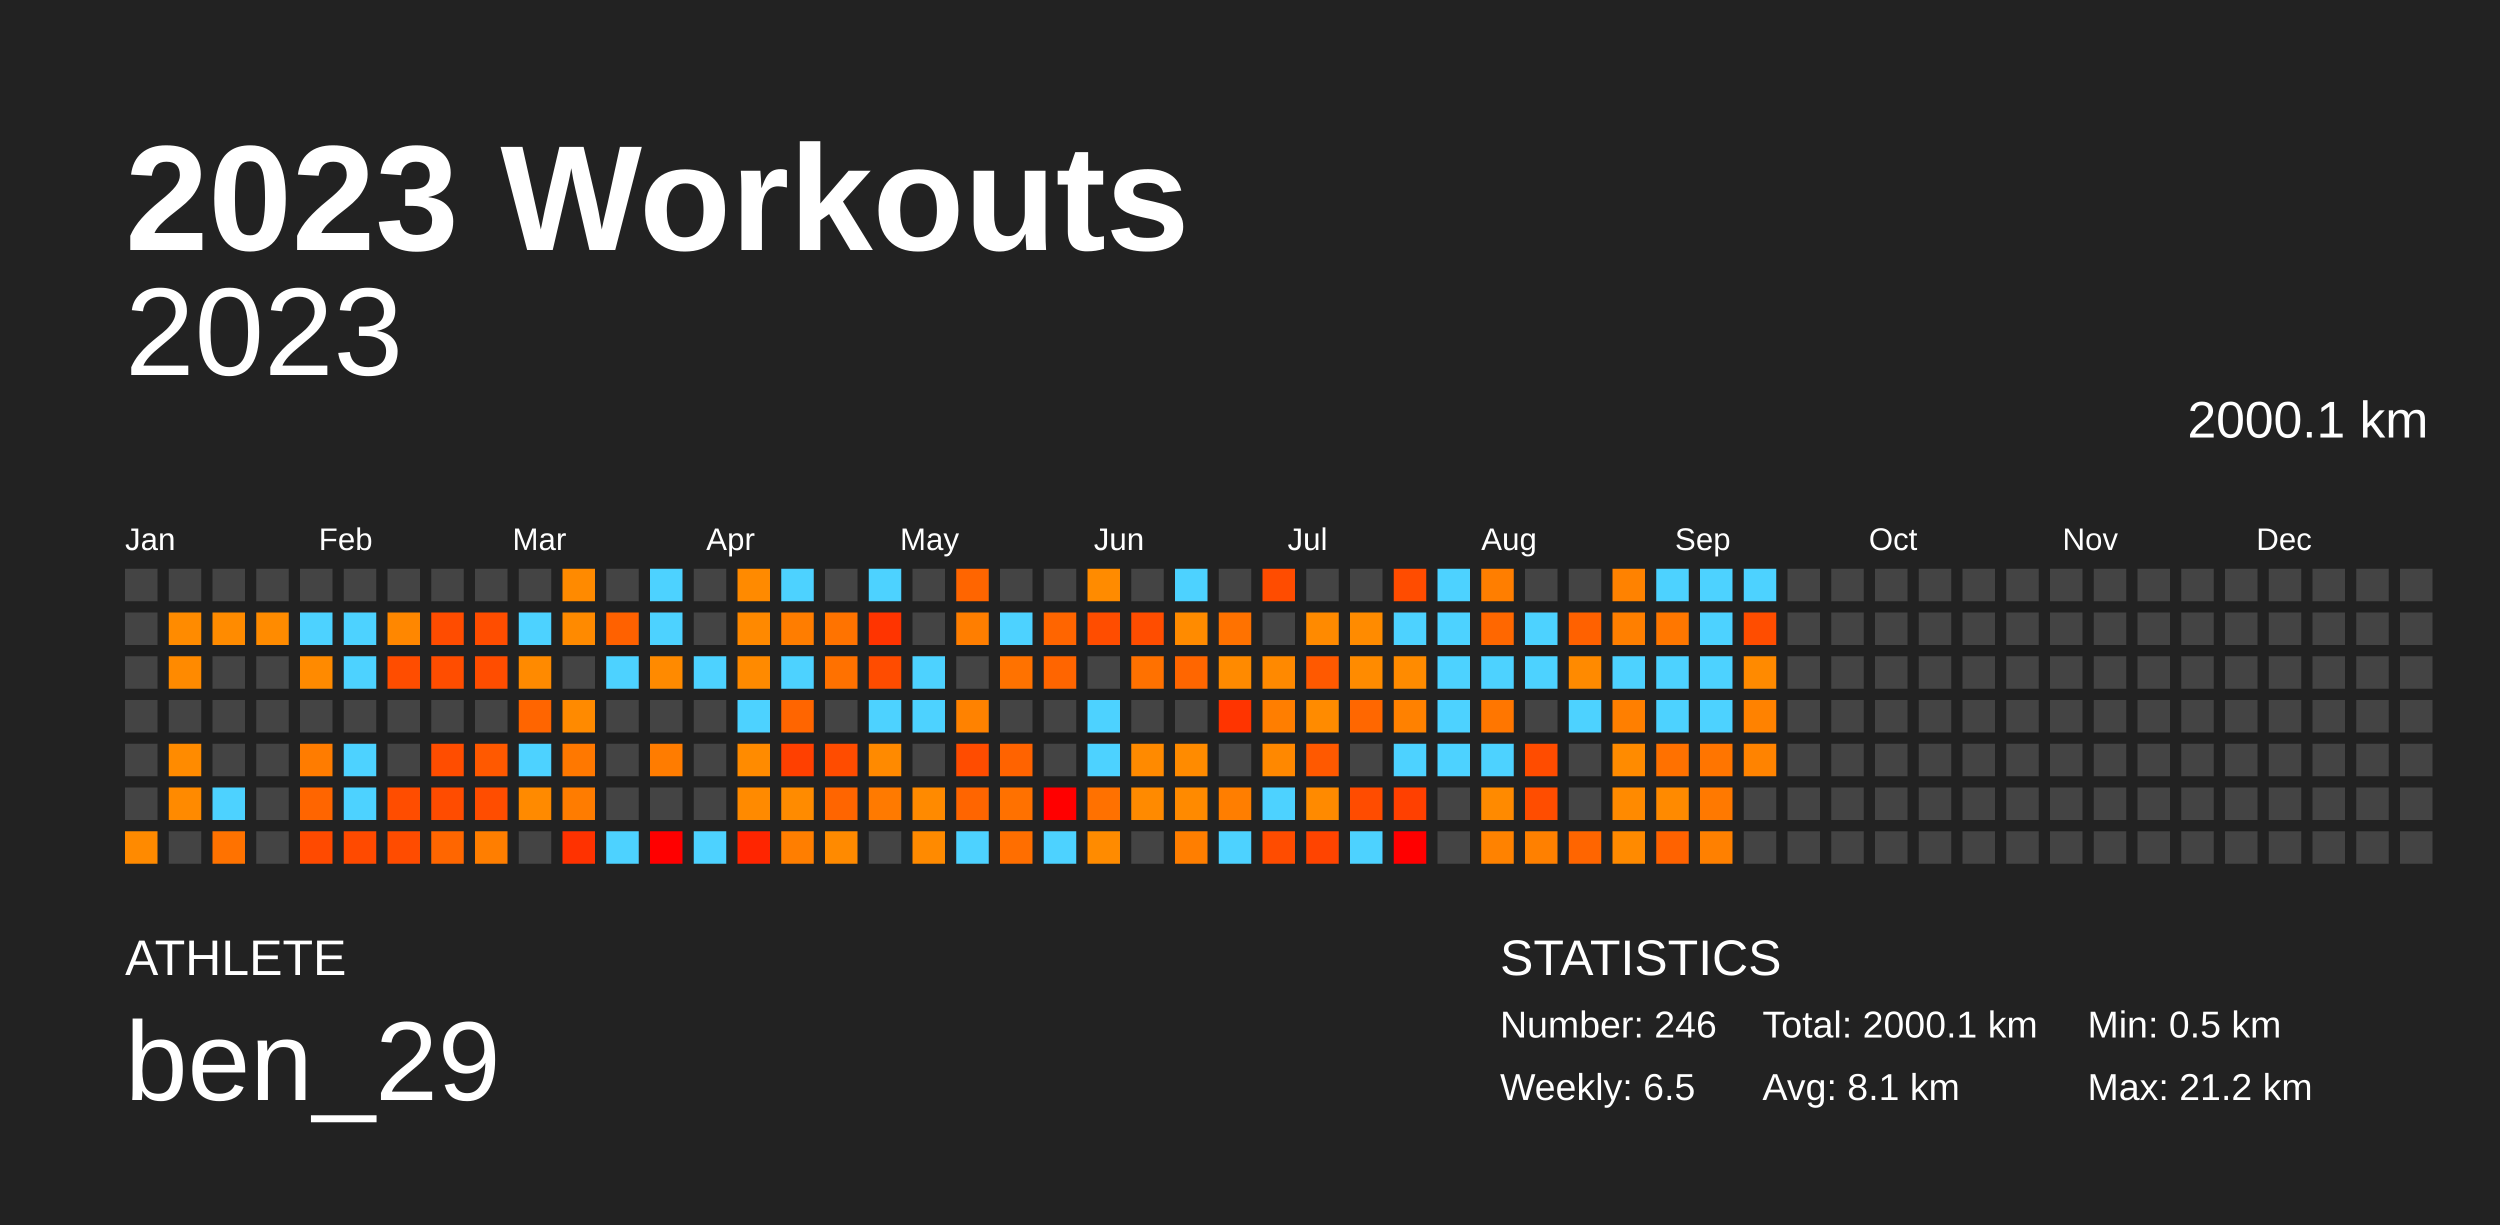
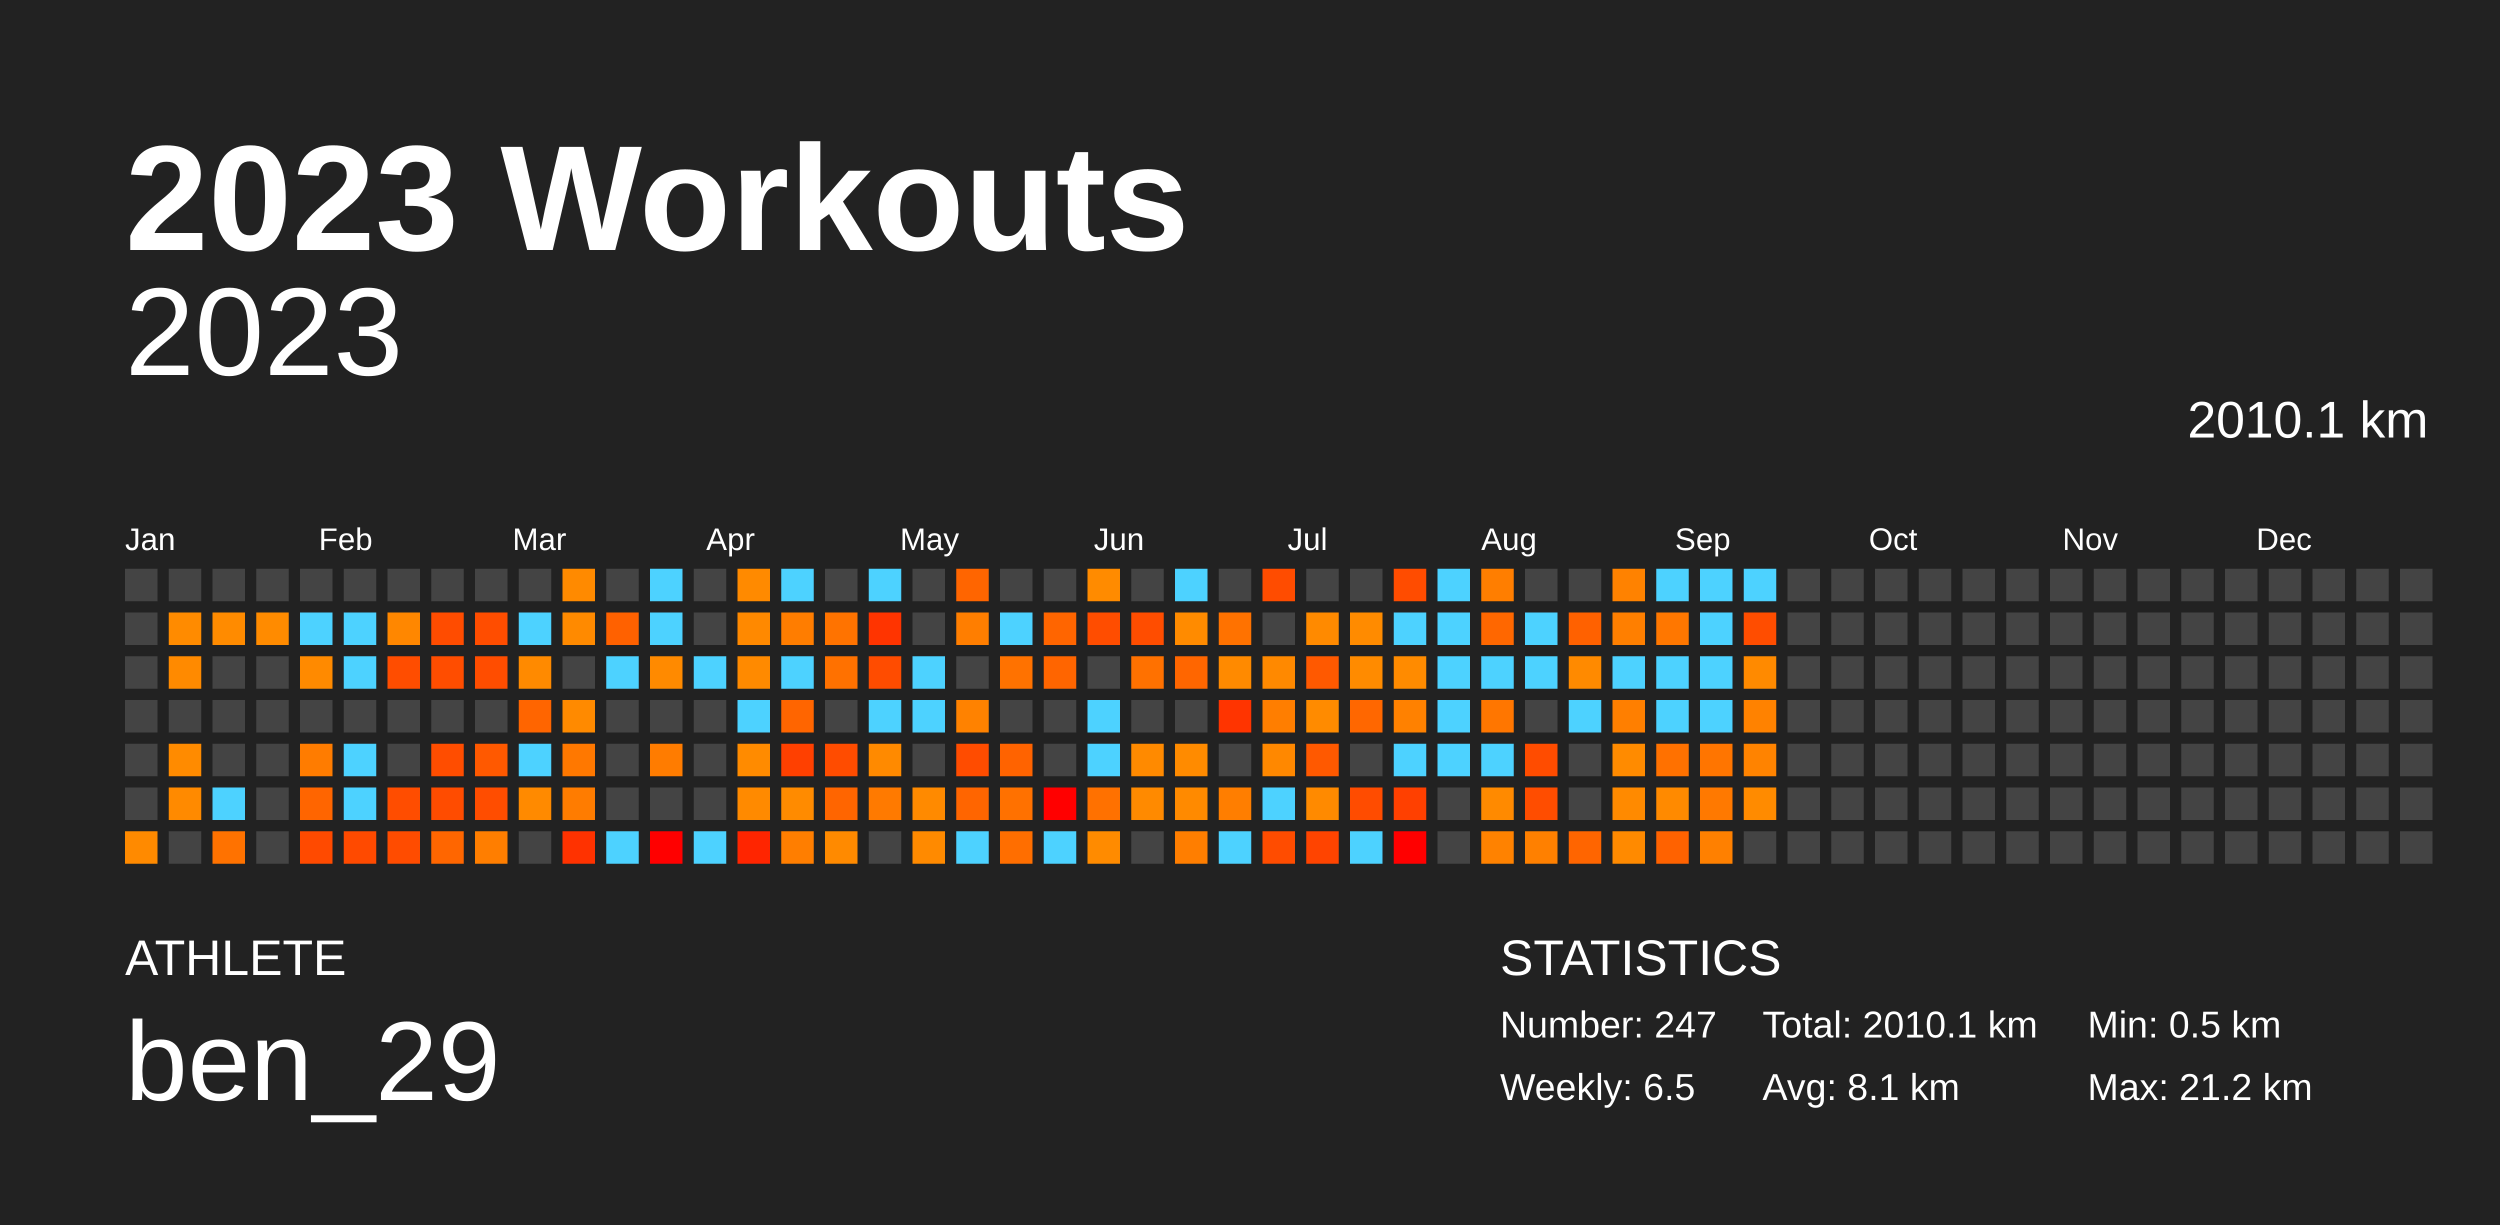
<svg xmlns="http://www.w3.org/2000/svg" baseProfile="full" height="98mm" version="1.1" viewBox="0,0,200,98" width="200mm">
  <defs />
  <rect fill="#222222" height="98" width="200" x="0" y="0" />
  <text fill="#FFFFFF" style="font-size:12px; font-family:Arial; font-weight:bold;" x="10" y="20">2023 Workouts</text>
  <text fill="#FFFFFF" style="font-size:4px; font-family:Arial" x="10" y="78">ATHLETE</text>
  <text fill="#FFFFFF" style="font-size:9px; font-family:Arial" x="10" y="88">ben_29</text>
  <text fill="#FFFFFF" style="font-size:4px; font-family:Arial" x="120" y="78">STATISTICS</text>
-   <text fill="#FFFFFF" style="font-size:3px; font-family:Arial" x="120" y="83">Number: 246</text>
+   <text fill="#FFFFFF" style="font-size:3px; font-family:Arial" x="120" y="83">Number: 247</text>
  <text fill="#FFFFFF" style="font-size:3px; font-family:Arial" x="120" y="88">Weekly: 6.5</text>
-   <text fill="#FFFFFF" style="font-size:3px; font-family:Arial" x="141" y="83">Total: 2000.1 km</text>
+   <text fill="#FFFFFF" style="font-size:3px; font-family:Arial" x="141" y="83">Total: 2010.1 km</text>
  <text fill="#FFFFFF" style="font-size:3px; font-family:Arial" x="141" y="88">Avg: 8.1 km</text>
  <text fill="#FFFFFF" style="font-size:3px; font-family:Arial" x="167" y="83">Min: 0.5 km</text>
  <text fill="#FFFFFF" style="font-size:3px; font-family:Arial" x="167" y="88">Max: 21.2 km</text>
  <text alignment-baseline="hanging" fill="#FFFFFF" style="font-size:10.0px; font-family:Arial;" x="10" y="30">2023</text>
-   <text alignment-baseline="hanging" fill="#FFFFFF" style="font-size:4.125px; font-family:Arial;" x="175" y="35">2000.1 km</text>
+   <text alignment-baseline="hanging" fill="#FFFFFF" style="font-size:4.125px; font-family:Arial;" x="175" y="35">2010.1 km</text>
  <text fill="#FFFFFF" style="font-size:2.5px; font-family:Arial" x="10.0" y="44">Jan</text>
  <text fill="#FFFFFF" style="font-size:2.5px; font-family:Arial" x="25.5" y="44">Feb</text>
  <text fill="#FFFFFF" style="font-size:2.5px; font-family:Arial" x="41.0" y="44">Mar</text>
  <text fill="#FFFFFF" style="font-size:2.5px; font-family:Arial" x="56.5" y="44">Apr</text>
  <text fill="#FFFFFF" style="font-size:2.5px; font-family:Arial" x="72.0" y="44">May</text>
  <text fill="#FFFFFF" style="font-size:2.5px; font-family:Arial" x="87.5" y="44">Jun</text>
  <text fill="#FFFFFF" style="font-size:2.5px; font-family:Arial" x="103.0" y="44">Jul</text>
  <text fill="#FFFFFF" style="font-size:2.5px; font-family:Arial" x="118.5" y="44">Aug</text>
  <text fill="#FFFFFF" style="font-size:2.5px; font-family:Arial" x="134.0" y="44">Sep</text>
  <text fill="#FFFFFF" style="font-size:2.5px; font-family:Arial" x="149.5" y="44">Oct</text>
  <text fill="#FFFFFF" style="font-size:2.5px; font-family:Arial" x="165.0" y="44">Nov</text>
  <text fill="#FFFFFF" style="font-size:2.5px; font-family:Arial" x="180.5" y="44">Dec</text>
  <rect fill="#444444" height="2.6" width="2.6" x="10.0" y="45.5" />
  <rect fill="#444444" height="2.6" width="2.6" x="10.0" y="49.0" />
  <rect fill="#444444" height="2.6" width="2.6" x="10.0" y="52.5" />
  <rect fill="#444444" height="2.6" width="2.6" x="10.0" y="56.0" />
  <rect fill="#444444" height="2.6" width="2.6" x="10.0" y="59.5" />
  <rect fill="#444444" height="2.6" width="2.6" x="10.0" y="63.0" />
  <rect fill="#ff8a00" height="2.6" width="2.6" x="10.0" y="66.5" />
  <rect fill="#444444" height="2.6" width="2.6" x="13.5" y="45.5" />
  <rect fill="#ff8b00" height="2.6" width="2.6" x="13.5" y="49.0" />
  <rect fill="#ff8a00" height="2.6" width="2.6" x="13.5" y="52.5" />
  <rect fill="#444444" height="2.6" width="2.6" x="13.5" y="56.0" />
  <rect fill="#ff8b00" height="2.6" width="2.6" x="13.5" y="59.5" />
  <rect fill="#ff8a00" height="2.6" width="2.6" x="13.5" y="63.0" />
  <rect fill="#444444" height="2.6" width="2.6" x="13.5" y="66.5" />
  <rect fill="#444444" height="2.6" width="2.6" x="17.0" y="45.5" />
  <rect fill="#ff8b00" height="2.6" width="2.6" x="17.0" y="49.0" />
  <rect fill="#444444" height="2.6" width="2.6" x="17.0" y="52.5" />
  <rect fill="#444444" height="2.6" width="2.6" x="17.0" y="56.0" />
  <rect fill="#444444" height="2.6" width="2.6" x="17.0" y="59.5" />
  <rect fill="#4dd2ff" height="2.6" width="2.6" x="17.0" y="63.0" />
  <rect fill="#ff7200" height="2.6" width="2.6" x="17.0" y="66.5" />
  <rect fill="#444444" height="2.6" width="2.6" x="20.5" y="45.5" />
  <rect fill="#ff8b00" height="2.6" width="2.6" x="20.5" y="49.0" />
  <rect fill="#444444" height="2.6" width="2.6" x="20.5" y="52.5" />
  <rect fill="#444444" height="2.6" width="2.6" x="20.5" y="56.0" />
  <rect fill="#444444" height="2.6" width="2.6" x="20.5" y="59.5" />
  <rect fill="#444444" height="2.6" width="2.6" x="20.5" y="63.0" />
  <rect fill="#444444" height="2.6" width="2.6" x="20.5" y="66.5" />
  <rect fill="#444444" height="2.6" width="2.6" x="24.0" y="45.5" />
  <rect fill="#4dd2ff" height="2.6" width="2.6" x="24.0" y="49.0" />
  <rect fill="#ff8a00" height="2.6" width="2.6" x="24.0" y="52.5" />
  <rect fill="#444444" height="2.6" width="2.6" x="24.0" y="56.0" />
  <rect fill="#ff7c00" height="2.6" width="2.6" x="24.0" y="59.5" />
  <rect fill="#ff6500" height="2.6" width="2.6" x="24.0" y="63.0" />
  <rect fill="#ff4a00" height="2.6" width="2.6" x="24.0" y="66.5" />
  <rect fill="#444444" height="2.6" width="2.6" x="27.5" y="45.5" />
  <rect fill="#4dd2ff" height="2.6" width="2.6" x="27.5" y="49.0" />
  <rect fill="#4dd2ff" height="2.6" width="2.6" x="27.5" y="52.5" />
  <rect fill="#444444" height="2.6" width="2.6" x="27.5" y="56.0" />
  <rect fill="#4dd2ff" height="2.6" width="2.6" x="27.5" y="59.5" />
  <rect fill="#4dd2ff" height="2.6" width="2.6" x="27.5" y="63.0" />
  <rect fill="#ff4a00" height="2.6" width="2.6" x="27.5" y="66.5" />
  <rect fill="#444444" height="2.6" width="2.6" x="31.0" y="45.5" />
  <rect fill="#ff8700" height="2.6" width="2.6" x="31.0" y="49.0" />
  <rect fill="#ff4d00" height="2.6" width="2.6" x="31.0" y="52.5" />
  <rect fill="#444444" height="2.6" width="2.6" x="31.0" y="56.0" />
  <rect fill="#444444" height="2.6" width="2.6" x="31.0" y="59.5" />
  <rect fill="#ff4d00" height="2.6" width="2.6" x="31.0" y="63.0" />
  <rect fill="#ff4c00" height="2.6" width="2.6" x="31.0" y="66.5" />
  <rect fill="#444444" height="2.6" width="2.6" x="34.5" y="45.5" />
  <rect fill="#ff4c00" height="2.6" width="2.6" x="34.5" y="49.0" />
  <rect fill="#ff4d00" height="2.6" width="2.6" x="34.5" y="52.5" />
  <rect fill="#444444" height="2.6" width="2.6" x="34.5" y="56.0" />
  <rect fill="#ff4d00" height="2.6" width="2.6" x="34.5" y="59.5" />
  <rect fill="#ff4c00" height="2.6" width="2.6" x="34.5" y="63.0" />
  <rect fill="#ff6600" height="2.6" width="2.6" x="34.5" y="66.5" />
  <rect fill="#444444" height="2.6" width="2.6" x="38.0" y="45.5" />
  <rect fill="#ff4d00" height="2.6" width="2.6" x="38.0" y="49.0" />
  <rect fill="#ff4d00" height="2.6" width="2.6" x="38.0" y="52.5" />
  <rect fill="#444444" height="2.6" width="2.6" x="38.0" y="56.0" />
  <rect fill="#ff5900" height="2.6" width="2.6" x="38.0" y="59.5" />
  <rect fill="#ff4d00" height="2.6" width="2.6" x="38.0" y="63.0" />
  <rect fill="#ff7e00" height="2.6" width="2.6" x="38.0" y="66.5" />
  <rect fill="#444444" height="2.6" width="2.6" x="41.5" y="45.5" />
  <rect fill="#4dd2ff" height="2.6" width="2.6" x="41.5" y="49.0" />
  <rect fill="#ff8a00" height="2.6" width="2.6" x="41.5" y="52.5" />
  <rect fill="#ff6500" height="2.6" width="2.6" x="41.5" y="56.0" />
  <rect fill="#4dd2ff" height="2.6" width="2.6" x="41.5" y="59.5" />
  <rect fill="#ff8a00" height="2.6" width="2.6" x="41.5" y="63.0" />
  <rect fill="#444444" height="2.6" width="2.6" x="41.5" y="66.5" />
  <rect fill="#ff8a00" height="2.6" width="2.6" x="45.0" y="45.5" />
  <rect fill="#ff8a00" height="2.6" width="2.6" x="45.0" y="49.0" />
  <rect fill="#444444" height="2.6" width="2.6" x="45.0" y="52.5" />
  <rect fill="#ff8a00" height="2.6" width="2.6" x="45.0" y="56.0" />
  <rect fill="#ff7800" height="2.6" width="2.6" x="45.0" y="59.5" />
  <rect fill="#ff7c00" height="2.6" width="2.6" x="45.0" y="63.0" />
  <rect fill="#ff3200" height="2.6" width="2.6" x="45.0" y="66.5" />
  <rect fill="#444444" height="2.6" width="2.6" x="48.5" y="45.5" />
  <rect fill="#ff6100" height="2.6" width="2.6" x="48.5" y="49.0" />
  <rect fill="#4dd2ff" height="2.6" width="2.6" x="48.5" y="52.5" />
  <rect fill="#444444" height="2.6" width="2.6" x="48.5" y="56.0" />
  <rect fill="#444444" height="2.6" width="2.6" x="48.5" y="59.5" />
  <rect fill="#444444" height="2.6" width="2.6" x="48.5" y="63.0" />
  <rect fill="#4dd2ff" height="2.6" width="2.6" x="48.5" y="66.5" />
  <rect fill="#4dd2ff" height="2.6" width="2.6" x="52.0" y="45.5" />
  <rect fill="#4dd2ff" height="2.6" width="2.6" x="52.0" y="49.0" />
  <rect fill="#ff8a00" height="2.6" width="2.6" x="52.0" y="52.5" />
  <rect fill="#444444" height="2.6" width="2.6" x="52.0" y="56.0" />
  <rect fill="#ff7c00" height="2.6" width="2.6" x="52.0" y="59.5" />
  <rect fill="#444444" height="2.6" width="2.6" x="52.0" y="63.0" />
  <rect fill="red" height="2.6" width="2.6" x="52.0" y="66.5" />
  <rect fill="#444444" height="2.6" width="2.6" x="55.5" y="45.5" />
  <rect fill="#444444" height="2.6" width="2.6" x="55.5" y="49.0" />
  <rect fill="#4dd2ff" height="2.6" width="2.6" x="55.5" y="52.5" />
  <rect fill="#444444" height="2.6" width="2.6" x="55.5" y="56.0" />
  <rect fill="#444444" height="2.6" width="2.6" x="55.5" y="59.5" />
  <rect fill="#444444" height="2.6" width="2.6" x="55.5" y="63.0" />
  <rect fill="#4dd2ff" height="2.6" width="2.6" x="55.5" y="66.5" />
  <rect fill="#ff8a00" height="2.6" width="2.6" x="59.0" y="45.5" />
  <rect fill="#ff8900" height="2.6" width="2.6" x="59.0" y="49.0" />
  <rect fill="#ff8a00" height="2.6" width="2.6" x="59.0" y="52.5" />
  <rect fill="#4dd2ff" height="2.6" width="2.6" x="59.0" y="56.0" />
  <rect fill="#ff8b00" height="2.6" width="2.6" x="59.0" y="59.5" />
  <rect fill="#ff8a00" height="2.6" width="2.6" x="59.0" y="63.0" />
  <rect fill="#ff2500" height="2.6" width="2.6" x="59.0" y="66.5" />
  <rect fill="#4dd2ff" height="2.6" width="2.6" x="62.5" y="45.5" />
  <rect fill="#ff7d00" height="2.6" width="2.6" x="62.5" y="49.0" />
  <rect fill="#4dd2ff" height="2.6" width="2.6" x="62.5" y="52.5" />
  <rect fill="#ff6500" height="2.6" width="2.6" x="62.5" y="56.0" />
  <rect fill="#ff4000" height="2.6" width="2.6" x="62.5" y="59.5" />
  <rect fill="#ff8b00" height="2.6" width="2.6" x="62.5" y="63.0" />
  <rect fill="#ff7e00" height="2.6" width="2.6" x="62.5" y="66.5" />
  <rect fill="#444444" height="2.6" width="2.6" x="66.0" y="45.5" />
  <rect fill="#ff7300" height="2.6" width="2.6" x="66.0" y="49.0" />
  <rect fill="#ff7100" height="2.6" width="2.6" x="66.0" y="52.5" />
  <rect fill="#444444" height="2.6" width="2.6" x="66.0" y="56.0" />
  <rect fill="#ff4c00" height="2.6" width="2.6" x="66.0" y="59.5" />
  <rect fill="#ff6500" height="2.6" width="2.6" x="66.0" y="63.0" />
  <rect fill="#ff8a00" height="2.6" width="2.6" x="66.0" y="66.5" />
  <rect fill="#4dd2ff" height="2.6" width="2.6" x="69.5" y="45.5" />
  <rect fill="#ff3400" height="2.6" width="2.6" x="69.5" y="49.0" />
  <rect fill="#ff4c00" height="2.6" width="2.6" x="69.5" y="52.5" />
  <rect fill="#4dd2ff" height="2.6" width="2.6" x="69.5" y="56.0" />
  <rect fill="#ff8a00" height="2.6" width="2.6" x="69.5" y="59.5" />
  <rect fill="#ff7a00" height="2.6" width="2.6" x="69.5" y="63.0" />
  <rect fill="#444444" height="2.6" width="2.6" x="69.5" y="66.5" />
  <rect fill="#444444" height="2.6" width="2.6" x="73.0" y="45.5" />
  <rect fill="#444444" height="2.6" width="2.6" x="73.0" y="49.0" />
  <rect fill="#4dd2ff" height="2.6" width="2.6" x="73.0" y="52.5" />
  <rect fill="#4dd2ff" height="2.6" width="2.6" x="73.0" y="56.0" />
  <rect fill="#444444" height="2.6" width="2.6" x="73.0" y="59.5" />
  <rect fill="#ff8a00" height="2.6" width="2.6" x="73.0" y="63.0" />
  <rect fill="#ff8a00" height="2.6" width="2.6" x="73.0" y="66.5" />
  <rect fill="#ff6500" height="2.6" width="2.6" x="76.5" y="45.5" />
  <rect fill="#ff7e00" height="2.6" width="2.6" x="76.5" y="49.0" />
  <rect fill="#444444" height="2.6" width="2.6" x="76.5" y="52.5" />
  <rect fill="#ff8200" height="2.6" width="2.6" x="76.5" y="56.0" />
  <rect fill="#ff4c00" height="2.6" width="2.6" x="76.5" y="59.5" />
  <rect fill="#ff6500" height="2.6" width="2.6" x="76.5" y="63.0" />
  <rect fill="#4dd2ff" height="2.6" width="2.6" x="76.5" y="66.5" />
  <rect fill="#444444" height="2.6" width="2.6" x="80.0" y="45.5" />
  <rect fill="#4dd2ff" height="2.6" width="2.6" x="80.0" y="49.0" />
  <rect fill="#ff7200" height="2.6" width="2.6" x="80.0" y="52.5" />
  <rect fill="#444444" height="2.6" width="2.6" x="80.0" y="56.0" />
  <rect fill="#ff6300" height="2.6" width="2.6" x="80.0" y="59.5" />
  <rect fill="#ff7100" height="2.6" width="2.6" x="80.0" y="63.0" />
  <rect fill="#ff6e00" height="2.6" width="2.6" x="80.0" y="66.5" />
  <rect fill="#444444" height="2.6" width="2.6" x="83.5" y="45.5" />
  <rect fill="#ff6500" height="2.6" width="2.6" x="83.5" y="49.0" />
  <rect fill="#ff6500" height="2.6" width="2.6" x="83.5" y="52.5" />
  <rect fill="#444444" height="2.6" width="2.6" x="83.5" y="56.0" />
  <rect fill="#444444" height="2.6" width="2.6" x="83.5" y="59.5" />
  <rect fill="red" height="2.6" width="2.6" x="83.5" y="63.0" />
  <rect fill="#4dd2ff" height="2.6" width="2.6" x="83.5" y="66.5" />
  <rect fill="#ff8b00" height="2.6" width="2.6" x="87.0" y="45.5" />
  <rect fill="#ff4d00" height="2.6" width="2.6" x="87.0" y="49.0" />
  <rect fill="#444444" height="2.6" width="2.6" x="87.0" y="52.5" />
  <rect fill="#4dd2ff" height="2.6" width="2.6" x="87.0" y="56.0" />
  <rect fill="#4dd2ff" height="2.6" width="2.6" x="87.0" y="59.5" />
  <rect fill="#ff7100" height="2.6" width="2.6" x="87.0" y="63.0" />
  <rect fill="#ff8b00" height="2.6" width="2.6" x="87.0" y="66.5" />
  <rect fill="#444444" height="2.6" width="2.6" x="90.5" y="45.5" />
  <rect fill="#ff4d00" height="2.6" width="2.6" x="90.5" y="49.0" />
  <rect fill="#ff7100" height="2.6" width="2.6" x="90.5" y="52.5" />
  <rect fill="#444444" height="2.6" width="2.6" x="90.5" y="56.0" />
  <rect fill="#ff8a00" height="2.6" width="2.6" x="90.5" y="59.5" />
  <rect fill="#ff8a00" height="2.6" width="2.6" x="90.5" y="63.0" />
  <rect fill="#444444" height="2.6" width="2.6" x="90.5" y="66.5" />
  <rect fill="#4dd2ff" height="2.6" width="2.6" x="94.0" y="45.5" />
  <rect fill="#ff8b00" height="2.6" width="2.6" x="94.0" y="49.0" />
  <rect fill="#ff6600" height="2.6" width="2.6" x="94.0" y="52.5" />
  <rect fill="#444444" height="2.6" width="2.6" x="94.0" y="56.0" />
  <rect fill="#ff8b00" height="2.6" width="2.6" x="94.0" y="59.5" />
  <rect fill="#ff8a00" height="2.6" width="2.6" x="94.0" y="63.0" />
  <rect fill="#ff7e00" height="2.6" width="2.6" x="94.0" y="66.5" />
  <rect fill="#444444" height="2.6" width="2.6" x="97.5" y="45.5" />
  <rect fill="#ff7200" height="2.6" width="2.6" x="97.5" y="49.0" />
  <rect fill="#ff8a00" height="2.6" width="2.6" x="97.5" y="52.5" />
  <rect fill="#ff3400" height="2.6" width="2.6" x="97.5" y="56.0" />
  <rect fill="#444444" height="2.6" width="2.6" x="97.5" y="59.5" />
  <rect fill="#ff7e00" height="2.6" width="2.6" x="97.5" y="63.0" />
  <rect fill="#4dd2ff" height="2.6" width="2.6" x="97.5" y="66.5" />
  <rect fill="#ff4c00" height="2.6" width="2.6" x="101.0" y="45.5" />
  <rect fill="#444444" height="2.6" width="2.6" x="101.0" y="49.0" />
  <rect fill="#ff8900" height="2.6" width="2.6" x="101.0" y="52.5" />
  <rect fill="#ff7e00" height="2.6" width="2.6" x="101.0" y="56.0" />
  <rect fill="#ff8800" height="2.6" width="2.6" x="101.0" y="59.5" />
  <rect fill="#4dd2ff" height="2.6" width="2.6" x="101.0" y="63.0" />
  <rect fill="#ff4c00" height="2.6" width="2.6" x="101.0" y="66.5" />
  <rect fill="#444444" height="2.6" width="2.6" x="104.5" y="45.5" />
  <rect fill="#ff8a00" height="2.6" width="2.6" x="104.5" y="49.0" />
  <rect fill="#ff5900" height="2.6" width="2.6" x="104.5" y="52.5" />
  <rect fill="#ff8b00" height="2.6" width="2.6" x="104.5" y="56.0" />
  <rect fill="#ff5900" height="2.6" width="2.6" x="104.5" y="59.5" />
  <rect fill="#ff8a00" height="2.6" width="2.6" x="104.5" y="63.0" />
  <rect fill="#ff4400" height="2.6" width="2.6" x="104.5" y="66.5" />
  <rect fill="#444444" height="2.6" width="2.6" x="108.0" y="45.5" />
  <rect fill="#ff8b00" height="2.6" width="2.6" x="108.0" y="49.0" />
  <rect fill="#ff8b00" height="2.6" width="2.6" x="108.0" y="52.5" />
  <rect fill="#ff6700" height="2.6" width="2.6" x="108.0" y="56.0" />
  <rect fill="#444444" height="2.6" width="2.6" x="108.0" y="59.5" />
  <rect fill="#ff4c00" height="2.6" width="2.6" x="108.0" y="63.0" />
  <rect fill="#4dd2ff" height="2.6" width="2.6" x="108.0" y="66.5" />
  <rect fill="#ff4c00" height="2.6" width="2.6" x="111.5" y="45.5" />
  <rect fill="#4dd2ff" height="2.6" width="2.6" x="111.5" y="49.0" />
  <rect fill="#ff8b00" height="2.6" width="2.6" x="111.5" y="52.5" />
  <rect fill="#ff8100" height="2.6" width="2.6" x="111.5" y="56.0" />
  <rect fill="#4dd2ff" height="2.6" width="2.6" x="111.5" y="59.5" />
  <rect fill="#ff4000" height="2.6" width="2.6" x="111.5" y="63.0" />
  <rect fill="red" height="2.6" width="2.6" x="111.5" y="66.5" />
  <rect fill="#4dd2ff" height="2.6" width="2.6" x="115.0" y="45.5" />
  <rect fill="#4dd2ff" height="2.6" width="2.6" x="115.0" y="49.0" />
  <rect fill="#4dd2ff" height="2.6" width="2.6" x="115.0" y="52.5" />
  <rect fill="#4dd2ff" height="2.6" width="2.6" x="115.0" y="56.0" />
  <rect fill="#4dd2ff" height="2.6" width="2.6" x="115.0" y="59.5" />
  <rect fill="#444444" height="2.6" width="2.6" x="115.0" y="63.0" />
  <rect fill="#444444" height="2.6" width="2.6" x="115.0" y="66.5" />
  <rect fill="#ff7e00" height="2.6" width="2.6" x="118.5" y="45.5" />
  <rect fill="#ff6700" height="2.6" width="2.6" x="118.5" y="49.0" />
  <rect fill="#4dd2ff" height="2.6" width="2.6" x="118.5" y="52.5" />
  <rect fill="#ff7600" height="2.6" width="2.6" x="118.5" y="56.0" />
  <rect fill="#4dd2ff" height="2.6" width="2.6" x="118.5" y="59.5" />
  <rect fill="#ff8a00" height="2.6" width="2.6" x="118.5" y="63.0" />
  <rect fill="#ff8200" height="2.6" width="2.6" x="118.5" y="66.5" />
  <rect fill="#444444" height="2.6" width="2.6" x="122.0" y="45.5" />
  <rect fill="#4dd2ff" height="2.6" width="2.6" x="122.0" y="49.0" />
  <rect fill="#4dd2ff" height="2.6" width="2.6" x="122.0" y="52.5" />
  <rect fill="#444444" height="2.6" width="2.6" x="122.0" y="56.0" />
  <rect fill="#ff4c00" height="2.6" width="2.6" x="122.0" y="59.5" />
  <rect fill="#ff4d00" height="2.6" width="2.6" x="122.0" y="63.0" />
  <rect fill="#ff8000" height="2.6" width="2.6" x="122.0" y="66.5" />
  <rect fill="#444444" height="2.6" width="2.6" x="125.5" y="45.5" />
  <rect fill="#ff6100" height="2.6" width="2.6" x="125.5" y="49.0" />
  <rect fill="#ff8a00" height="2.6" width="2.6" x="125.5" y="52.5" />
  <rect fill="#4dd2ff" height="2.6" width="2.6" x="125.5" y="56.0" />
  <rect fill="#444444" height="2.6" width="2.6" x="125.5" y="59.5" />
  <rect fill="#444444" height="2.6" width="2.6" x="125.5" y="63.0" />
  <rect fill="#ff6500" height="2.6" width="2.6" x="125.5" y="66.5" />
  <rect fill="#ff8200" height="2.6" width="2.6" x="129.0" y="45.5" />
  <rect fill="#ff7f00" height="2.6" width="2.6" x="129.0" y="49.0" />
  <rect fill="#4dd2ff" height="2.6" width="2.6" x="129.0" y="52.5" />
  <rect fill="#ff7f00" height="2.6" width="2.6" x="129.0" y="56.0" />
  <rect fill="#ff8b00" height="2.6" width="2.6" x="129.0" y="59.5" />
  <rect fill="#ff8a00" height="2.6" width="2.6" x="129.0" y="63.0" />
  <rect fill="#ff8a00" height="2.6" width="2.6" x="129.0" y="66.5" />
  <rect fill="#4dd2ff" height="2.6" width="2.6" x="132.5" y="45.5" />
  <rect fill="#ff7700" height="2.6" width="2.6" x="132.5" y="49.0" />
  <rect fill="#4dd2ff" height="2.6" width="2.6" x="132.5" y="52.5" />
  <rect fill="#4dd2ff" height="2.6" width="2.6" x="132.5" y="56.0" />
  <rect fill="#ff7100" height="2.6" width="2.6" x="132.5" y="59.5" />
  <rect fill="#ff8a00" height="2.6" width="2.6" x="132.5" y="63.0" />
  <rect fill="#ff6200" height="2.6" width="2.6" x="132.5" y="66.5" />
  <rect fill="#4dd2ff" height="2.6" width="2.6" x="136.0" y="45.5" />
  <rect fill="#4dd2ff" height="2.6" width="2.6" x="136.0" y="49.0" />
  <rect fill="#4dd2ff" height="2.6" width="2.6" x="136.0" y="52.5" />
  <rect fill="#4dd2ff" height="2.6" width="2.6" x="136.0" y="56.0" />
  <rect fill="#ff7500" height="2.6" width="2.6" x="136.0" y="59.5" />
  <rect fill="#ff7900" height="2.6" width="2.6" x="136.0" y="63.0" />
  <rect fill="#ff8000" height="2.6" width="2.6" x="136.0" y="66.5" />
  <rect fill="#4dd2ff" height="2.6" width="2.6" x="139.5" y="45.5" />
  <rect fill="#ff4d00" height="2.6" width="2.6" x="139.5" y="49.0" />
  <rect fill="#ff8a00" height="2.6" width="2.6" x="139.5" y="52.5" />
  <rect fill="#ff8200" height="2.6" width="2.6" x="139.5" y="56.0" />
  <rect fill="#ff8300" height="2.6" width="2.6" x="139.5" y="59.5" />
-   <rect fill="#444444" height="2.6" width="2.6" x="139.5" y="63.0" />
+   <rect fill="#ff8b00" height="2.6" width="2.6" x="139.5" y="63.0" />
  <rect fill="#444444" height="2.6" width="2.6" x="139.5" y="66.5" />
  <rect fill="#444444" height="2.6" width="2.6" x="143.0" y="45.5" />
  <rect fill="#444444" height="2.6" width="2.6" x="143.0" y="49.0" />
  <rect fill="#444444" height="2.6" width="2.6" x="143.0" y="52.5" />
  <rect fill="#444444" height="2.6" width="2.6" x="143.0" y="56.0" />
  <rect fill="#444444" height="2.6" width="2.6" x="143.0" y="59.5" />
  <rect fill="#444444" height="2.6" width="2.6" x="143.0" y="63.0" />
  <rect fill="#444444" height="2.6" width="2.6" x="143.0" y="66.5" />
  <rect fill="#444444" height="2.6" width="2.6" x="146.5" y="45.5" />
  <rect fill="#444444" height="2.6" width="2.6" x="146.5" y="49.0" />
  <rect fill="#444444" height="2.6" width="2.6" x="146.5" y="52.5" />
  <rect fill="#444444" height="2.6" width="2.6" x="146.5" y="56.0" />
  <rect fill="#444444" height="2.6" width="2.6" x="146.5" y="59.5" />
  <rect fill="#444444" height="2.6" width="2.6" x="146.5" y="63.0" />
  <rect fill="#444444" height="2.6" width="2.6" x="146.5" y="66.5" />
  <rect fill="#444444" height="2.6" width="2.6" x="150.0" y="45.5" />
  <rect fill="#444444" height="2.6" width="2.6" x="150.0" y="49.0" />
  <rect fill="#444444" height="2.6" width="2.6" x="150.0" y="52.5" />
  <rect fill="#444444" height="2.6" width="2.6" x="150.0" y="56.0" />
  <rect fill="#444444" height="2.6" width="2.6" x="150.0" y="59.5" />
  <rect fill="#444444" height="2.6" width="2.6" x="150.0" y="63.0" />
  <rect fill="#444444" height="2.6" width="2.6" x="150.0" y="66.5" />
  <rect fill="#444444" height="2.6" width="2.6" x="153.5" y="45.5" />
  <rect fill="#444444" height="2.6" width="2.6" x="153.5" y="49.0" />
  <rect fill="#444444" height="2.6" width="2.6" x="153.5" y="52.5" />
  <rect fill="#444444" height="2.6" width="2.6" x="153.5" y="56.0" />
  <rect fill="#444444" height="2.6" width="2.6" x="153.5" y="59.5" />
  <rect fill="#444444" height="2.6" width="2.6" x="153.5" y="63.0" />
  <rect fill="#444444" height="2.6" width="2.6" x="153.5" y="66.5" />
  <rect fill="#444444" height="2.6" width="2.6" x="157.0" y="45.5" />
  <rect fill="#444444" height="2.6" width="2.6" x="157.0" y="49.0" />
  <rect fill="#444444" height="2.6" width="2.6" x="157.0" y="52.5" />
  <rect fill="#444444" height="2.6" width="2.6" x="157.0" y="56.0" />
  <rect fill="#444444" height="2.6" width="2.6" x="157.0" y="59.5" />
  <rect fill="#444444" height="2.6" width="2.6" x="157.0" y="63.0" />
  <rect fill="#444444" height="2.6" width="2.6" x="157.0" y="66.5" />
  <rect fill="#444444" height="2.6" width="2.6" x="160.5" y="45.5" />
  <rect fill="#444444" height="2.6" width="2.6" x="160.5" y="49.0" />
  <rect fill="#444444" height="2.6" width="2.6" x="160.5" y="52.5" />
  <rect fill="#444444" height="2.6" width="2.6" x="160.5" y="56.0" />
  <rect fill="#444444" height="2.6" width="2.6" x="160.5" y="59.5" />
  <rect fill="#444444" height="2.6" width="2.6" x="160.5" y="63.0" />
  <rect fill="#444444" height="2.6" width="2.6" x="160.5" y="66.5" />
  <rect fill="#444444" height="2.6" width="2.6" x="164.0" y="45.5" />
  <rect fill="#444444" height="2.6" width="2.6" x="164.0" y="49.0" />
  <rect fill="#444444" height="2.6" width="2.6" x="164.0" y="52.5" />
  <rect fill="#444444" height="2.6" width="2.6" x="164.0" y="56.0" />
  <rect fill="#444444" height="2.6" width="2.6" x="164.0" y="59.5" />
  <rect fill="#444444" height="2.6" width="2.6" x="164.0" y="63.0" />
  <rect fill="#444444" height="2.6" width="2.6" x="164.0" y="66.5" />
  <rect fill="#444444" height="2.6" width="2.6" x="167.5" y="45.5" />
  <rect fill="#444444" height="2.6" width="2.6" x="167.5" y="49.0" />
  <rect fill="#444444" height="2.6" width="2.6" x="167.5" y="52.5" />
  <rect fill="#444444" height="2.6" width="2.6" x="167.5" y="56.0" />
  <rect fill="#444444" height="2.6" width="2.6" x="167.5" y="59.5" />
  <rect fill="#444444" height="2.6" width="2.6" x="167.5" y="63.0" />
  <rect fill="#444444" height="2.6" width="2.6" x="167.5" y="66.5" />
  <rect fill="#444444" height="2.6" width="2.6" x="171.0" y="45.5" />
  <rect fill="#444444" height="2.6" width="2.6" x="171.0" y="49.0" />
  <rect fill="#444444" height="2.6" width="2.6" x="171.0" y="52.5" />
  <rect fill="#444444" height="2.6" width="2.6" x="171.0" y="56.0" />
  <rect fill="#444444" height="2.6" width="2.6" x="171.0" y="59.5" />
  <rect fill="#444444" height="2.6" width="2.6" x="171.0" y="63.0" />
  <rect fill="#444444" height="2.6" width="2.6" x="171.0" y="66.5" />
  <rect fill="#444444" height="2.6" width="2.6" x="174.5" y="45.5" />
  <rect fill="#444444" height="2.6" width="2.6" x="174.5" y="49.0" />
  <rect fill="#444444" height="2.6" width="2.6" x="174.5" y="52.5" />
  <rect fill="#444444" height="2.6" width="2.6" x="174.5" y="56.0" />
  <rect fill="#444444" height="2.6" width="2.6" x="174.5" y="59.5" />
  <rect fill="#444444" height="2.6" width="2.6" x="174.5" y="63.0" />
  <rect fill="#444444" height="2.6" width="2.6" x="174.5" y="66.5" />
  <rect fill="#444444" height="2.6" width="2.6" x="178.0" y="45.5" />
  <rect fill="#444444" height="2.6" width="2.6" x="178.0" y="49.0" />
  <rect fill="#444444" height="2.6" width="2.6" x="178.0" y="52.5" />
  <rect fill="#444444" height="2.6" width="2.6" x="178.0" y="56.0" />
  <rect fill="#444444" height="2.6" width="2.6" x="178.0" y="59.5" />
  <rect fill="#444444" height="2.6" width="2.6" x="178.0" y="63.0" />
  <rect fill="#444444" height="2.6" width="2.6" x="178.0" y="66.5" />
  <rect fill="#444444" height="2.6" width="2.6" x="181.5" y="45.5" />
  <rect fill="#444444" height="2.6" width="2.6" x="181.5" y="49.0" />
  <rect fill="#444444" height="2.6" width="2.6" x="181.5" y="52.5" />
  <rect fill="#444444" height="2.6" width="2.6" x="181.5" y="56.0" />
  <rect fill="#444444" height="2.6" width="2.6" x="181.5" y="59.5" />
  <rect fill="#444444" height="2.6" width="2.6" x="181.5" y="63.0" />
  <rect fill="#444444" height="2.6" width="2.6" x="181.5" y="66.5" />
  <rect fill="#444444" height="2.6" width="2.6" x="185.0" y="45.5" />
  <rect fill="#444444" height="2.6" width="2.6" x="185.0" y="49.0" />
  <rect fill="#444444" height="2.6" width="2.6" x="185.0" y="52.5" />
  <rect fill="#444444" height="2.6" width="2.6" x="185.0" y="56.0" />
  <rect fill="#444444" height="2.6" width="2.6" x="185.0" y="59.5" />
  <rect fill="#444444" height="2.6" width="2.6" x="185.0" y="63.0" />
  <rect fill="#444444" height="2.6" width="2.6" x="185.0" y="66.5" />
  <rect fill="#444444" height="2.6" width="2.6" x="188.5" y="45.5" />
  <rect fill="#444444" height="2.6" width="2.6" x="188.5" y="49.0" />
  <rect fill="#444444" height="2.6" width="2.6" x="188.5" y="52.5" />
  <rect fill="#444444" height="2.6" width="2.6" x="188.5" y="56.0" />
  <rect fill="#444444" height="2.6" width="2.6" x="188.5" y="59.5" />
  <rect fill="#444444" height="2.6" width="2.6" x="188.5" y="63.0" />
  <rect fill="#444444" height="2.6" width="2.6" x="188.5" y="66.5" />
  <rect fill="#444444" height="2.6" width="2.6" x="192.0" y="45.5" />
  <rect fill="#444444" height="2.6" width="2.6" x="192.0" y="49.0" />
  <rect fill="#444444" height="2.6" width="2.6" x="192.0" y="52.5" />
  <rect fill="#444444" height="2.6" width="2.6" x="192.0" y="56.0" />
  <rect fill="#444444" height="2.6" width="2.6" x="192.0" y="59.5" />
  <rect fill="#444444" height="2.6" width="2.6" x="192.0" y="63.0" />
  <rect fill="#444444" height="2.6" width="2.6" x="192.0" y="66.5" />
</svg>
